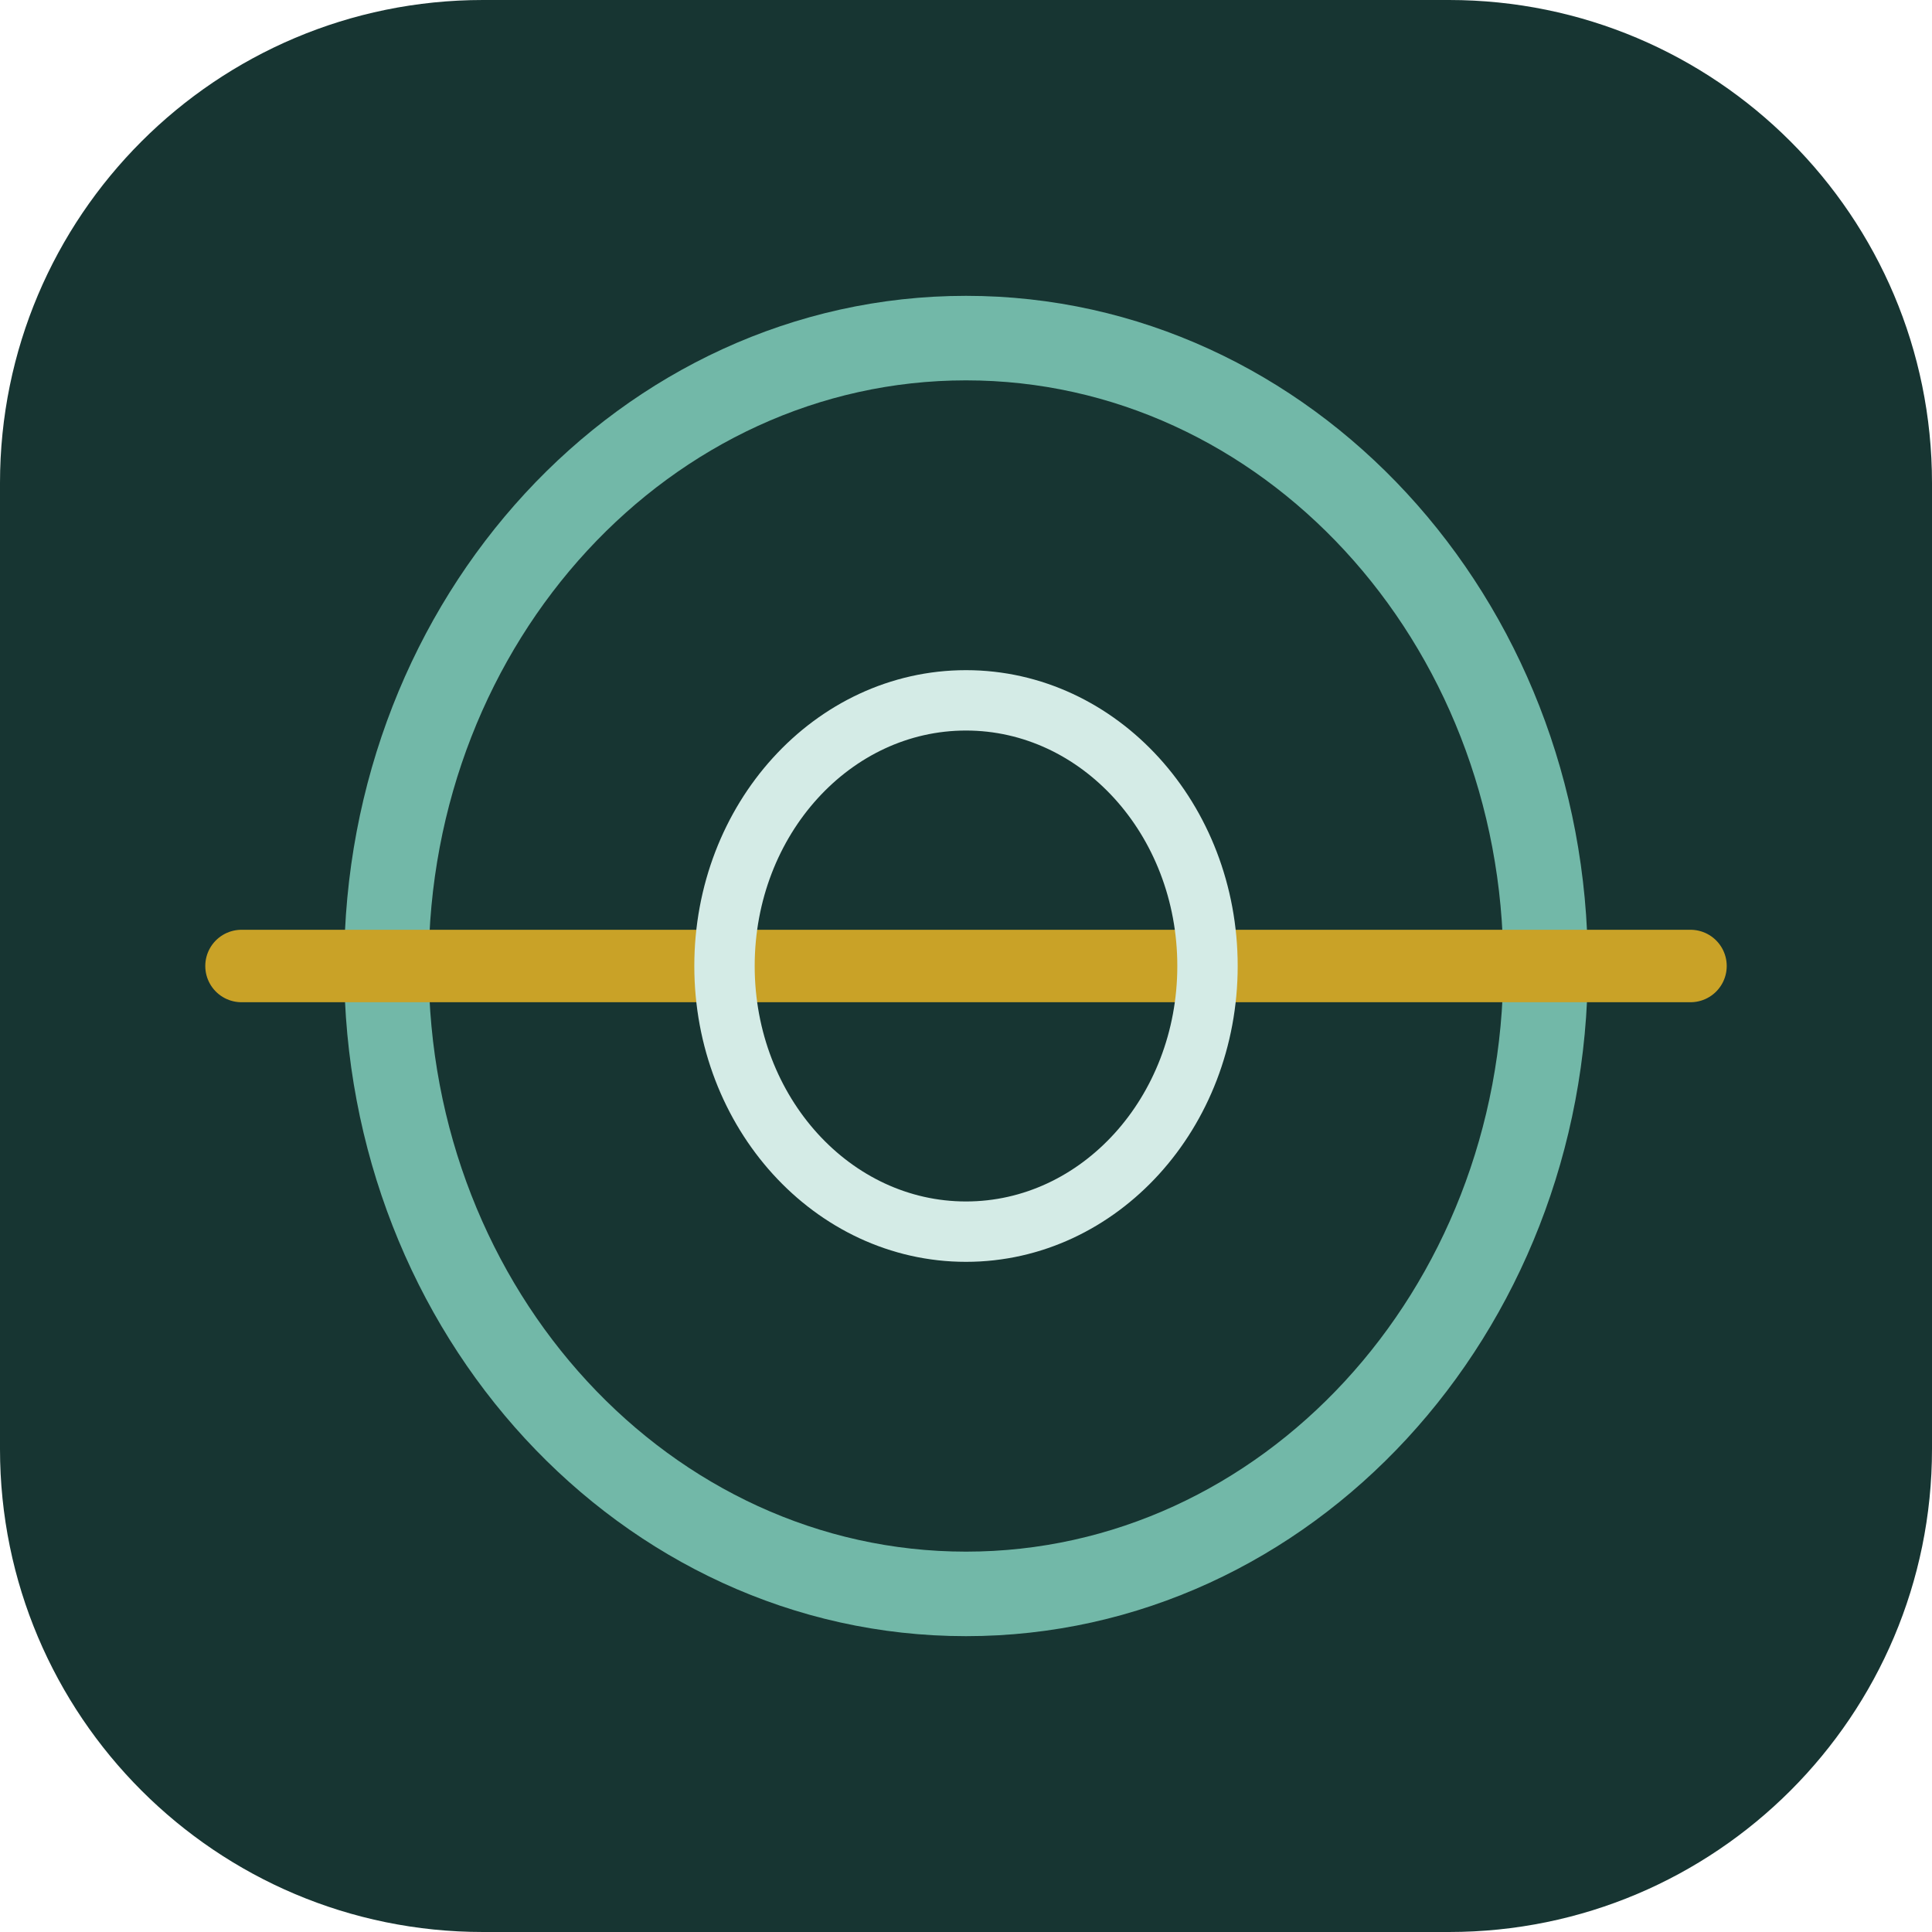
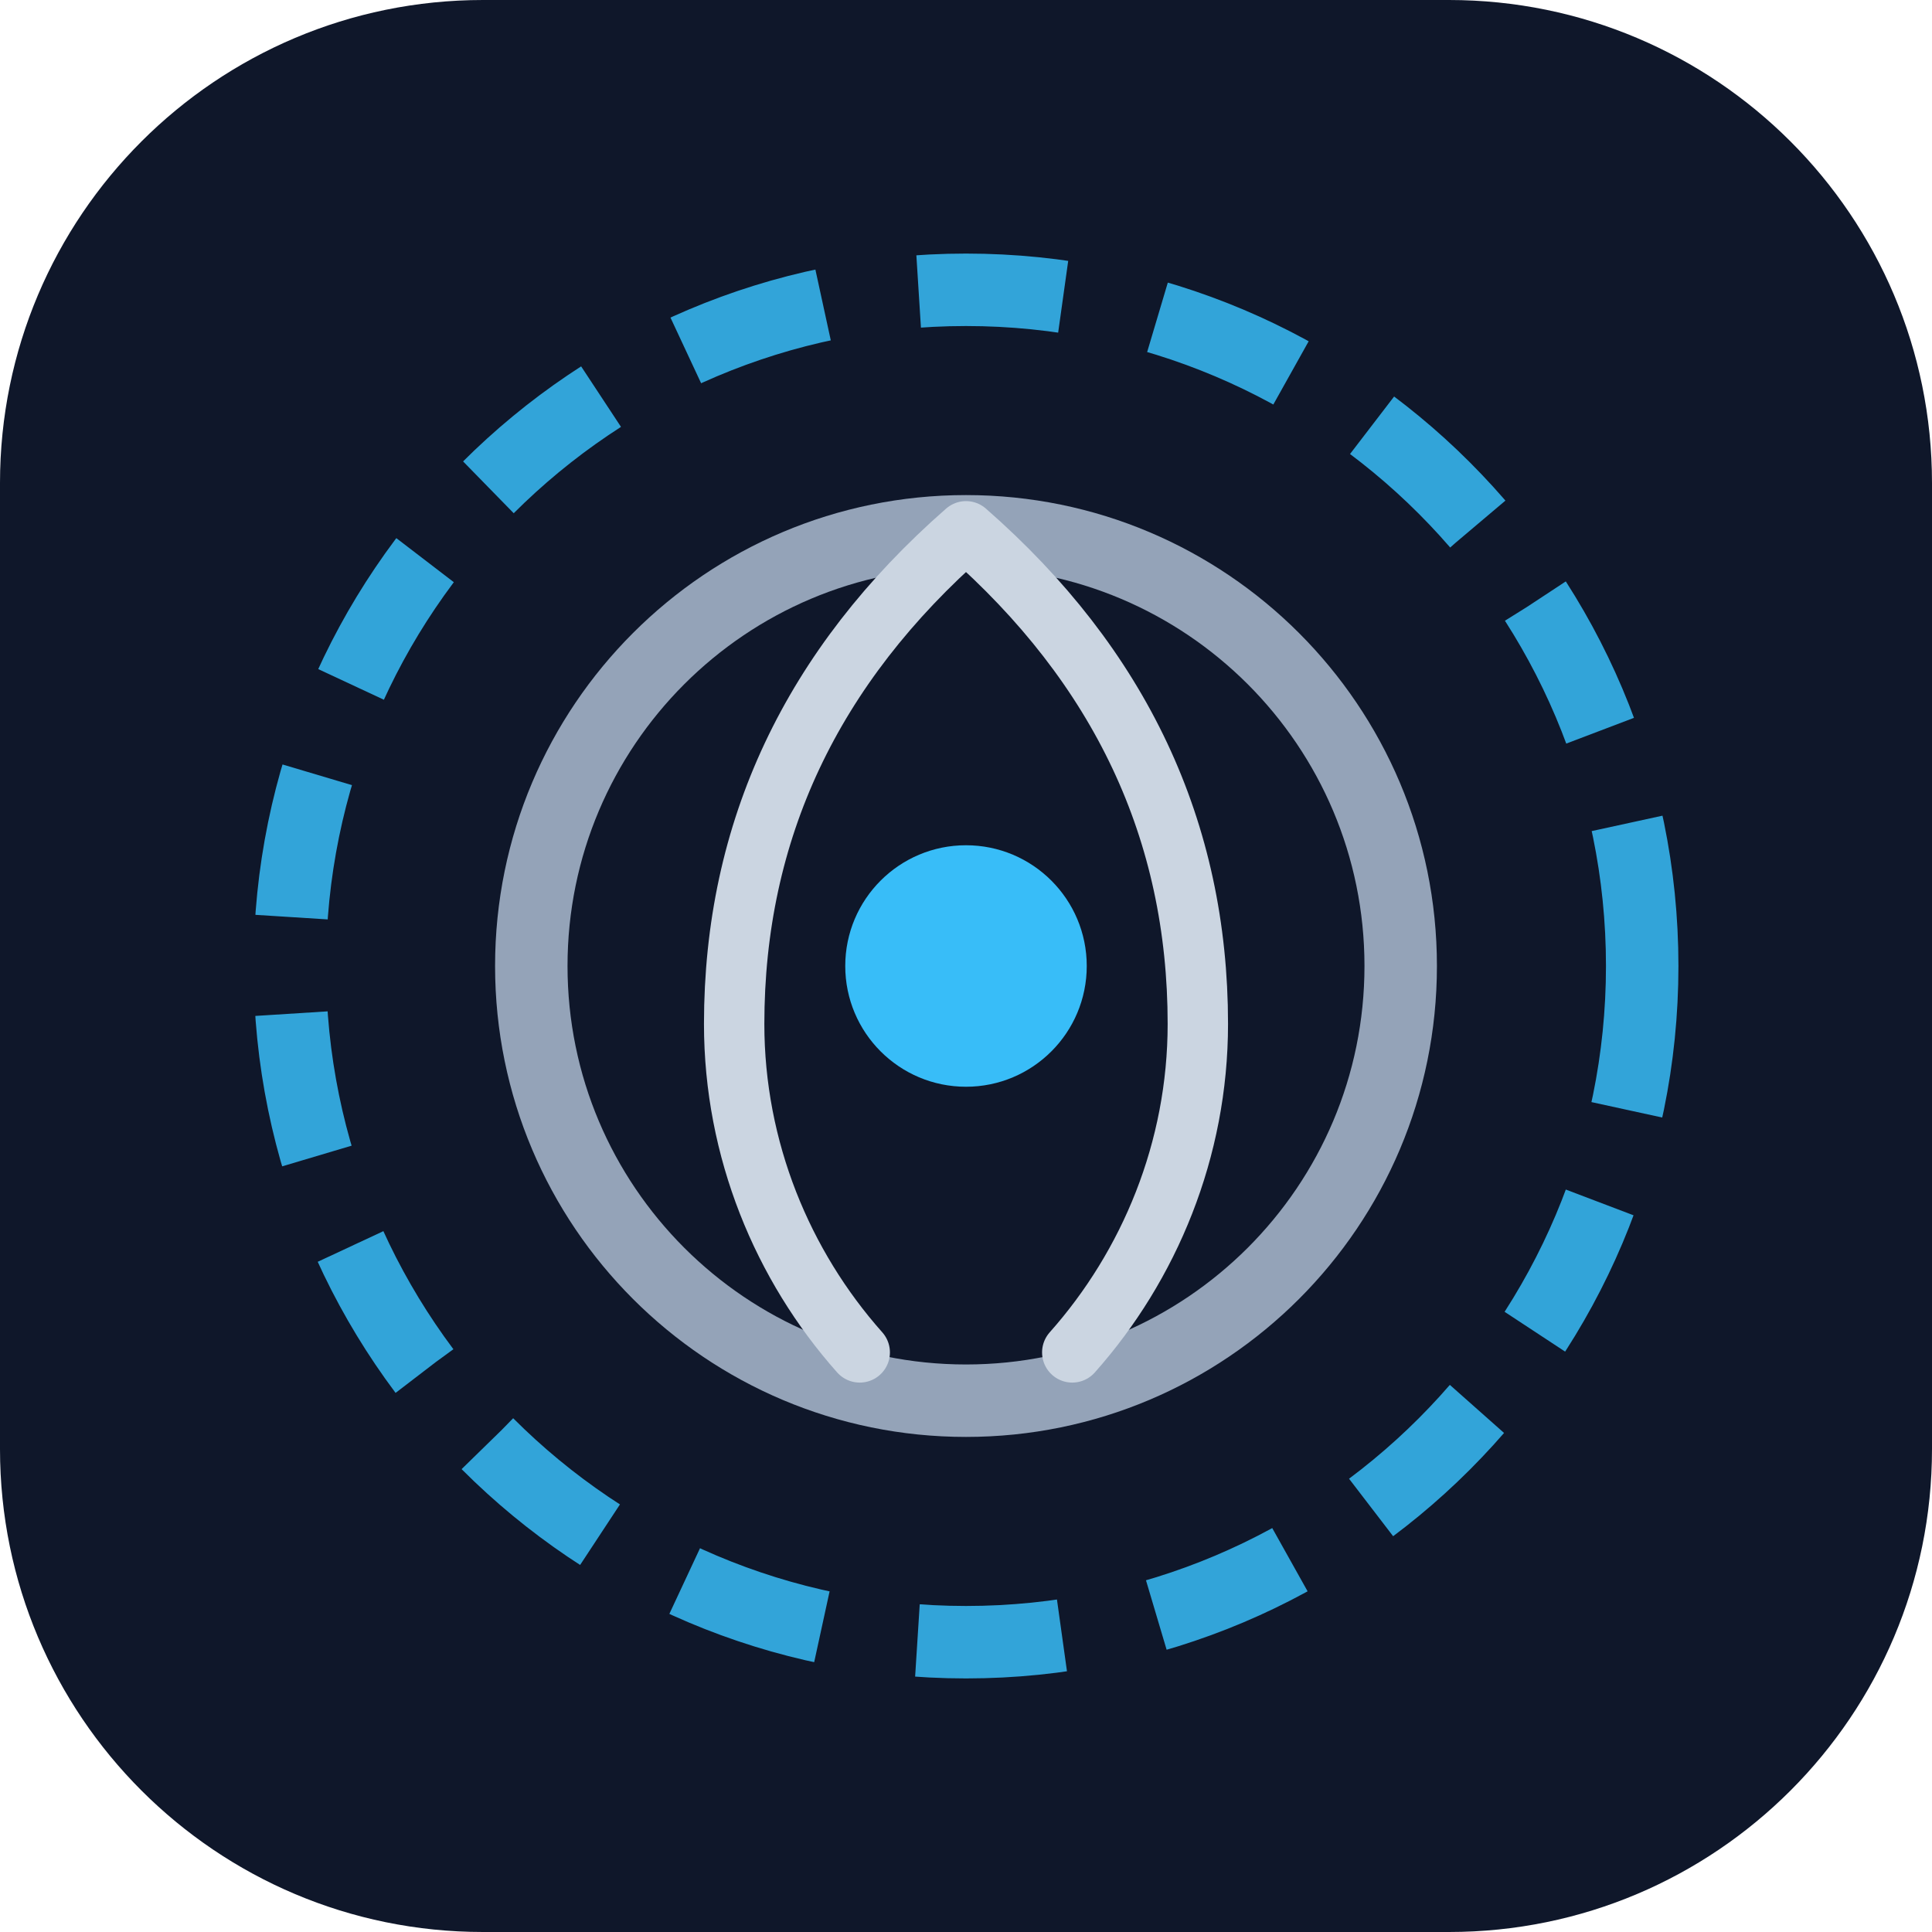
- <svg xmlns="http://www.w3.org/2000/svg" viewBox="0 0 40 40" fill="none" role="img" aria-label="AxialMRI">
-   <rect width="40" height="40" rx="10" fill="#173532" />
-   <ellipse cx="20" cy="20" rx="12" ry="13" stroke="#72b8a8" stroke-width="1.75" />
-   <line x1="5" y1="20" x2="35" y2="20" stroke="#c9a227" stroke-width="1.5" stroke-linecap="round" />
-   <ellipse cx="20" cy="20" rx="5" ry="5.5" stroke="#d4ebe6" stroke-width="1.25" />
+ <svg xmlns="http://www.w3.org/2000/svg" viewBox="0 0 40 40" fill="none" role="img" aria-label="CerebroAI mark">
+   <rect width="40" height="40" rx="10" fill="#0f172a" />
+   <circle cx="20" cy="20" r="14" stroke="#38bdf8" stroke-width="1.5" stroke-dasharray="3 2" opacity="0.85" />
+   <circle cx="20" cy="20" r="9" stroke="#94a3b8" stroke-width="1.5" />
+   <path d="M20 11c-3.2 2.8-4.8 6.2-4.8 10.2 0 2.6 1 5 2.6 6.8M20 11c3.2 2.8 4.8 6.2 4.8 10.2 0 2.6-1 5-2.6 6.8" stroke="#cbd5e1" stroke-width="1.25" stroke-linecap="round" />
+   <circle cx="20" cy="20" r="2.5" fill="#38bdf8" />
</svg>
